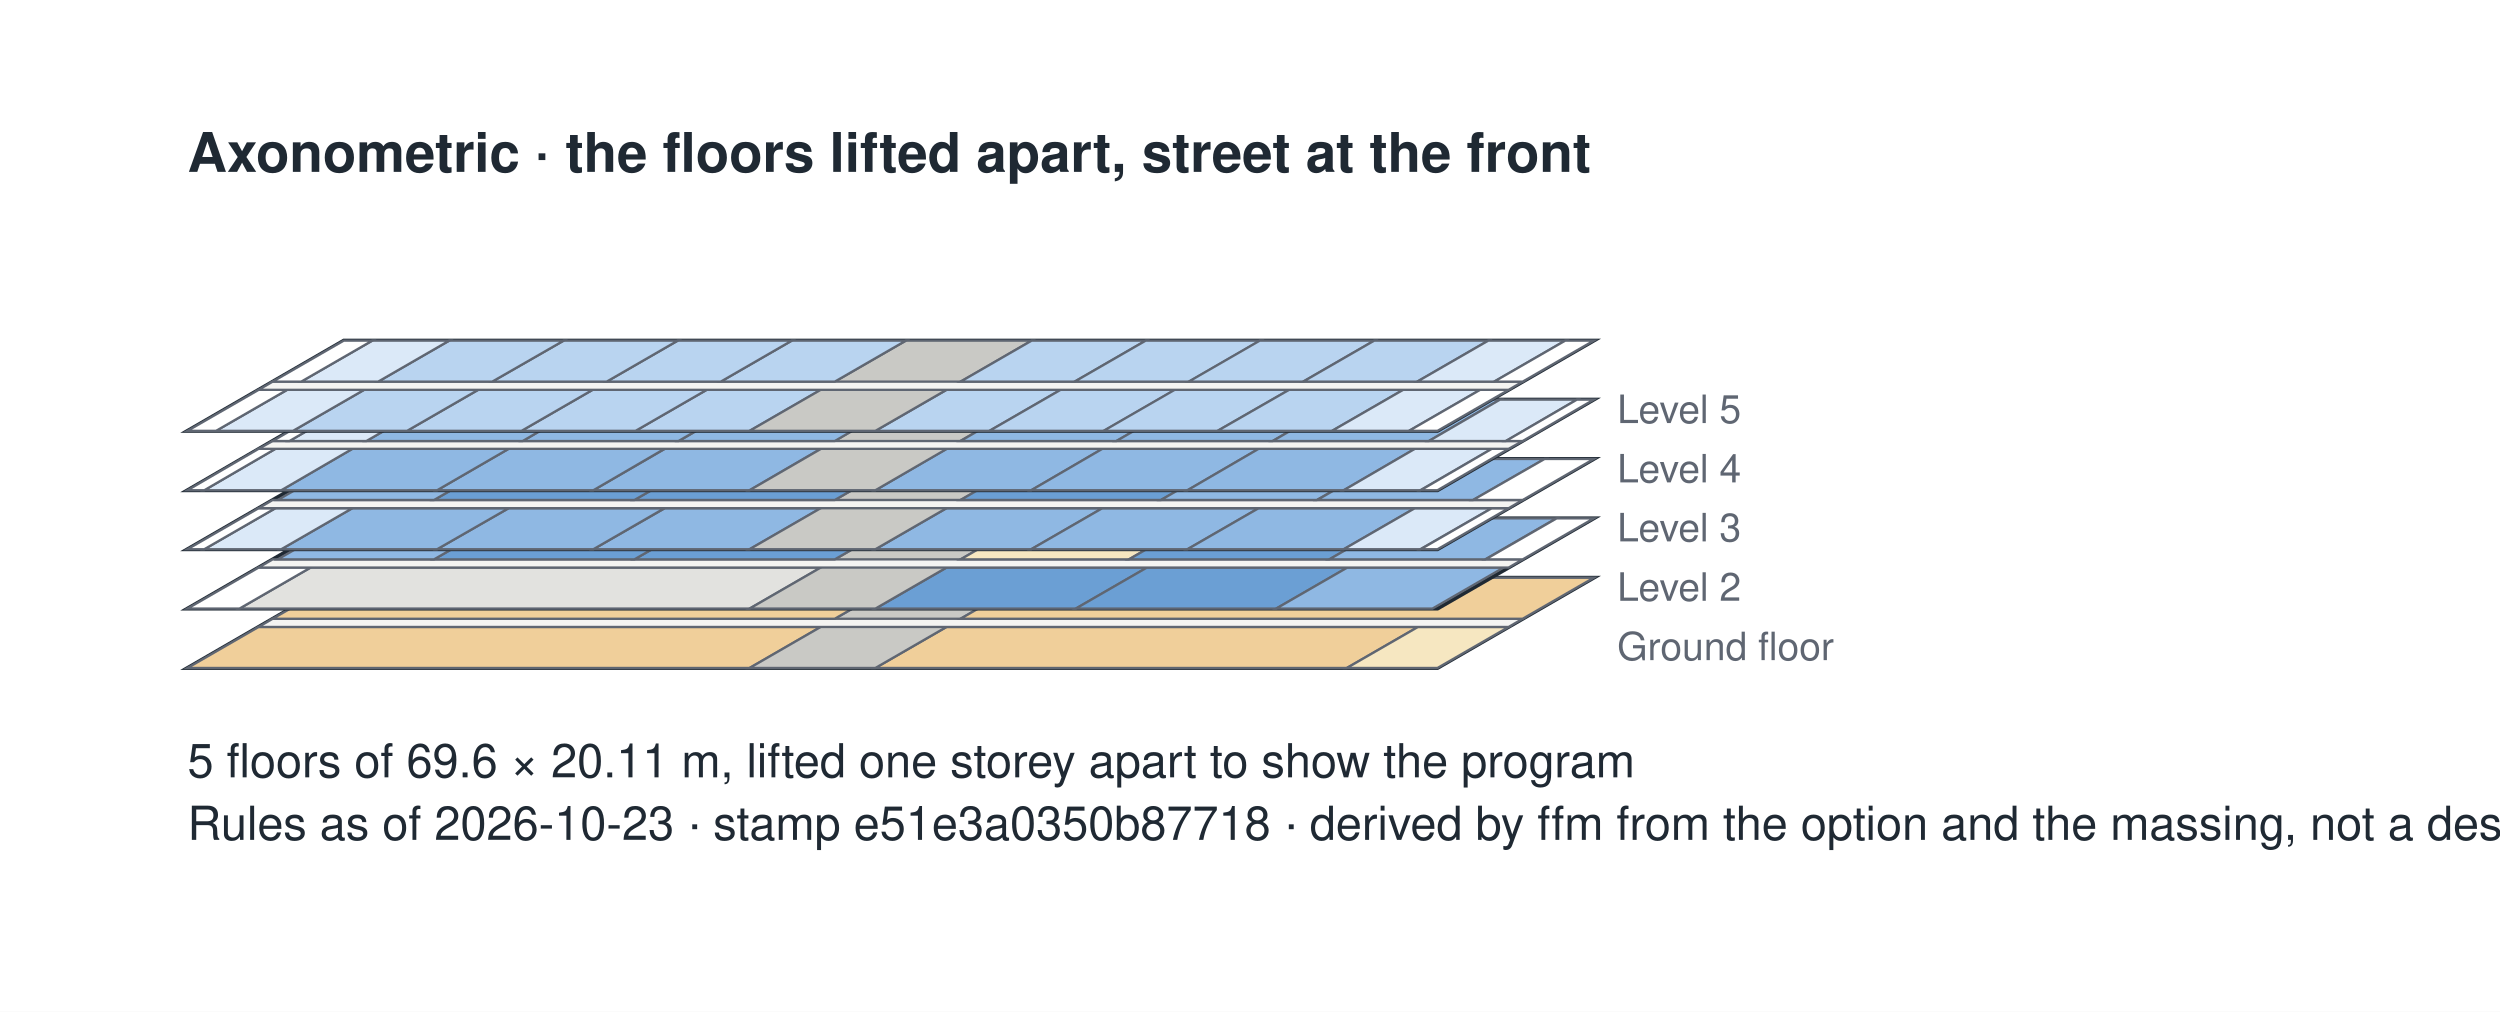
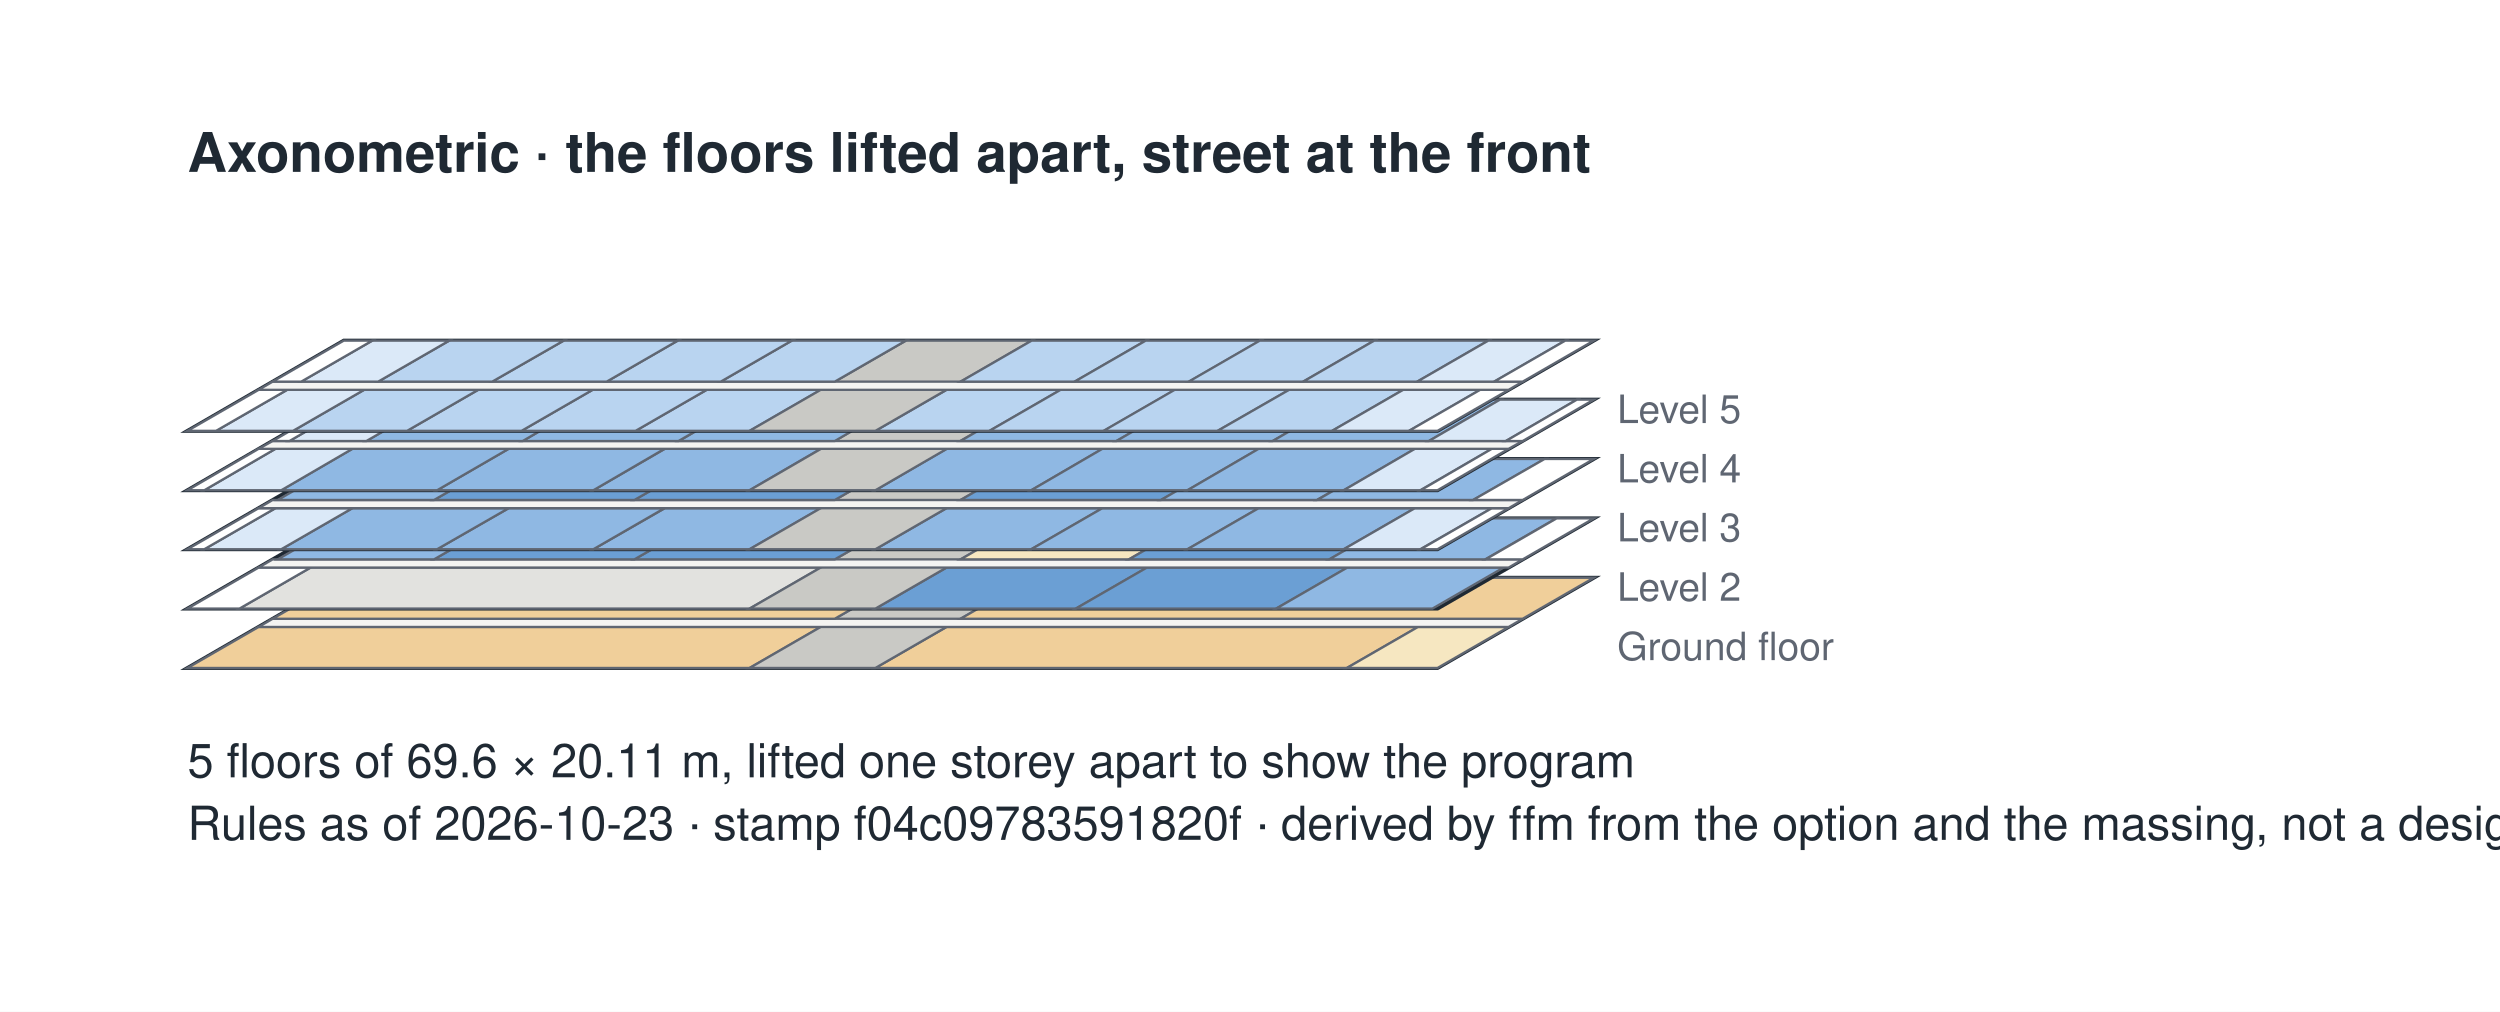
<svg xmlns="http://www.w3.org/2000/svg" width="640" height="259" viewBox="0 0 640 259" font-family="IBM Plex Sans, Helvetica, Arial, sans-serif" font-size="12" fill="#1f2933" role="img" aria-label="Axonometric of the stacked floors">
  <rect width="100%" height="100%" fill="#ffffff" />
  <text x="48" y="44" font-size="14" font-weight="600">Axonometric · the floors lifted apart, street at the front</text>
  <polygon points="88.0,147.9 408.0,147.9 368.0,171.0 48.0,171.0" fill="#f4f4f2" stroke="#1f2933" stroke-width="1" />
  <polygon points="66.2,160.5 210.1,160.5 191.9,171.0 48.0,171.0" fill="#f0cf9a" stroke="#5f6672" stroke-width="0.6" />
  <polygon points="242.3,160.5 363.0,160.5 344.8,171.0 224.1,171.0" fill="#f0cf9a" stroke="#5f6672" stroke-width="0.6" />
  <polygon points="363.0,160.5 386.2,160.5 368.0,171.0 344.8,171.0" fill="#f6e7c1" stroke="#5f6672" stroke-width="0.6" />
  <polygon points="231.9,147.9 264.1,147.9 224.1,171.0 191.9,171.0" fill="#c9c9c5" stroke="#5f6672" stroke-width="0.6" />
  <polygon points="69.8,158.4 389.8,158.4 386.2,160.5 66.2,160.5" fill="#f4f4f2" stroke="#5f6672" stroke-width="0.6" />
  <polygon points="88.0,147.9 231.9,147.9 213.7,158.4 69.8,158.4" fill="#f0cf9a" stroke="#5f6672" stroke-width="0.6" />
  <polygon points="264.1,147.9 408.0,147.9 389.8,158.4 245.9,158.4" fill="#f0cf9a" stroke="#5f6672" stroke-width="0.6" />
  <text x="414.0" y="169.0" font-size="10" fill="#5f6672">Ground floor</text>
  <polygon points="88.0,132.7 408.0,132.7 368.0,155.8 48.0,155.8" fill="#f4f4f2" stroke="#1f2933" stroke-width="1" />
  <polygon points="79.5,145.3 210.1,145.3 191.9,155.8 61.3,155.8" fill="#e2e2df" stroke="#5f6672" stroke-width="0.6" />
  <polygon points="242.3,145.3 293.6,145.3 275.4,155.8 224.1,155.8" fill="#6b9fd4" stroke="#5f6672" stroke-width="0.6" />
  <polygon points="293.6,145.3 344.9,145.3 326.7,155.8 275.4,155.8" fill="#6b9fd4" stroke="#5f6672" stroke-width="0.6" />
  <polygon points="344.9,145.3 384.9,145.3 366.7,155.8 326.7,155.8" fill="#8fb8e3" stroke="#5f6672" stroke-width="0.6" />
  <polygon points="66.2,145.3 79.5,145.3 61.3,155.8 48.0,155.8" fill="#ffffff" stroke="#5f6672" stroke-width="0.6" />
  <polygon points="231.9,132.7 264.1,132.7 224.1,155.8 191.9,155.8" fill="#c9c9c5" stroke="#5f6672" stroke-width="0.6" />
  <polygon points="69.8,143.2 389.8,143.2 386.2,145.3 66.2,145.3" fill="#f4f4f2" stroke="#5f6672" stroke-width="0.6" />
  <polygon points="264.1,132.7 307.2,132.7 289.0,143.2 245.9,143.2" fill="#f6e7c1" stroke="#5f6672" stroke-width="0.6" />
  <polygon points="180.6,132.7 231.9,132.7 213.7,143.2 162.4,143.2" fill="#6b9fd4" stroke="#5f6672" stroke-width="0.6" />
  <polygon points="129.3,132.7 180.6,132.7 162.4,143.2 111.1,143.2" fill="#6b9fd4" stroke="#5f6672" stroke-width="0.6" />
  <polygon points="307.2,132.7 358.5,132.7 340.3,143.2 289.0,143.2" fill="#6b9fd4" stroke="#5f6672" stroke-width="0.6" />
  <polygon points="89.3,132.7 129.3,132.7 111.1,143.2 71.1,143.2" fill="#8fb8e3" stroke="#5f6672" stroke-width="0.6" />
  <polygon points="358.5,132.7 398.4,132.7 380.2,143.2 340.3,143.2" fill="#8fb8e3" stroke="#5f6672" stroke-width="0.6" />
  <polygon points="398.5,132.7 408.0,132.7 389.8,143.2 380.3,143.2" fill="#ffffff" stroke="#5f6672" stroke-width="0.6" />
  <text x="414.0" y="153.8" font-size="10" fill="#5f6672">Level 2</text>
  <polygon points="88.0,117.5 408.0,117.5 368.0,140.6 48.0,140.6" fill="#f4f4f2" stroke="#1f2933" stroke-width="1" />
  <polygon points="170.2,130.1 210.1,130.1 191.9,140.6 151.9,140.6" fill="#8fb8e3" stroke="#5f6672" stroke-width="0.6" />
  <polygon points="130.2,130.1 170.1,130.1 151.9,140.6 111.9,140.6" fill="#8fb8e3" stroke="#5f6672" stroke-width="0.6" />
  <polygon points="90.2,130.1 130.2,130.1 111.9,140.6 72.0,140.6" fill="#8fb8e3" stroke="#5f6672" stroke-width="0.6" />
  <polygon points="242.3,130.1 282.2,130.1 264.0,140.6 224.1,140.6" fill="#8fb8e3" stroke="#5f6672" stroke-width="0.6" />
  <polygon points="282.2,130.1 322.2,130.1 304.0,140.6 264.0,140.6" fill="#8fb8e3" stroke="#5f6672" stroke-width="0.6" />
  <polygon points="322.2,130.1 362.2,130.1 344.0,140.6 304.0,140.6" fill="#8fb8e3" stroke="#5f6672" stroke-width="0.6" />
  <polygon points="70.5,130.1 90.2,130.1 72.0,140.6 52.3,140.6" fill="#dbe9f8" stroke="#5f6672" stroke-width="0.6" />
  <polygon points="362.2,130.1 381.9,130.1 363.6,140.6 344.0,140.6" fill="#dbe9f8" stroke="#5f6672" stroke-width="0.6" />
  <polygon points="66.2,130.1 70.5,130.1 52.3,140.6 48.0,140.6" fill="#ffffff" stroke="#5f6672" stroke-width="0.6" />
  <polygon points="381.9,130.1 386.2,130.1 368.0,140.6 363.7,140.6" fill="#ffffff" stroke="#5f6672" stroke-width="0.6" />
  <polygon points="231.9,117.5 264.1,117.5 224.1,140.6 191.9,140.6" fill="#c9c9c5" stroke="#5f6672" stroke-width="0.6" />
  <polygon points="69.8,128.0 389.8,128.0 386.2,130.1 66.2,130.1" fill="#f4f4f2" stroke="#5f6672" stroke-width="0.6" />
  <polygon points="180.6,117.5 231.9,117.5 213.7,128.0 162.4,128.0" fill="#6b9fd4" stroke="#5f6672" stroke-width="0.6" />
  <polygon points="129.3,117.5 180.6,117.5 162.4,128.0 111.1,128.0" fill="#6b9fd4" stroke="#5f6672" stroke-width="0.6" />
  <polygon points="264.1,117.5 315.4,117.5 297.2,128.0 245.9,128.0" fill="#6b9fd4" stroke="#5f6672" stroke-width="0.6" />
  <polygon points="89.3,117.5 129.3,117.5 111.1,128.0 71.1,128.0" fill="#8fb8e3" stroke="#5f6672" stroke-width="0.6" />
  <polygon points="315.4,117.5 355.4,117.5 337.1,128.0 297.2,128.0" fill="#8fb8e3" stroke="#5f6672" stroke-width="0.6" />
  <polygon points="355.4,117.5 395.4,117.5 377.1,128.0 337.2,128.0" fill="#8fb8e3" stroke="#5f6672" stroke-width="0.6" />
  <polygon points="395.4,117.5 408.0,117.5 389.8,128.0 377.1,128.0" fill="#ffffff" stroke="#5f6672" stroke-width="0.6" />
  <text x="414.0" y="138.6" font-size="10" fill="#5f6672">Level 3</text>
  <polygon points="88.0,102.3 408.0,102.3 368.0,125.5 48.0,125.5" fill="#f4f4f2" stroke="#1f2933" stroke-width="1" />
  <polygon points="170.2,114.9 210.1,114.9 191.9,125.5 151.9,125.5" fill="#8fb8e3" stroke="#5f6672" stroke-width="0.6" />
  <polygon points="130.2,114.9 170.1,114.9 151.9,125.5 111.9,125.5" fill="#8fb8e3" stroke="#5f6672" stroke-width="0.6" />
  <polygon points="90.2,114.9 130.2,114.9 111.9,125.5 72.0,125.5" fill="#8fb8e3" stroke="#5f6672" stroke-width="0.6" />
  <polygon points="242.3,114.9 282.2,114.9 264.0,125.5 224.1,125.5" fill="#8fb8e3" stroke="#5f6672" stroke-width="0.6" />
  <polygon points="282.2,114.9 322.2,114.9 304.0,125.5 264.0,125.5" fill="#8fb8e3" stroke="#5f6672" stroke-width="0.6" />
  <polygon points="322.2,114.9 362.2,114.9 344.0,125.5 304.0,125.5" fill="#8fb8e3" stroke="#5f6672" stroke-width="0.6" />
  <polygon points="70.5,114.9 90.2,114.9 72.0,125.5 52.3,125.5" fill="#dbe9f8" stroke="#5f6672" stroke-width="0.6" />
  <polygon points="362.2,114.9 381.9,114.9 363.6,125.5 344.0,125.5" fill="#dbe9f8" stroke="#5f6672" stroke-width="0.6" />
  <polygon points="66.2,114.9 70.5,114.9 52.3,125.5 48.0,125.5" fill="#ffffff" stroke="#5f6672" stroke-width="0.6" />
  <polygon points="381.9,114.9 386.2,114.9 368.0,125.5 363.7,125.5" fill="#ffffff" stroke="#5f6672" stroke-width="0.6" />
  <polygon points="231.9,102.3 264.1,102.3 224.1,125.5 191.9,125.5" fill="#c9c9c5" stroke="#5f6672" stroke-width="0.6" />
  <polygon points="69.8,112.9 389.8,112.9 386.2,114.9 66.2,114.9" fill="#f4f4f2" stroke="#5f6672" stroke-width="0.6" />
  <polygon points="192.0,102.3 231.9,102.3 213.7,112.9 173.8,112.9" fill="#8fb8e3" stroke="#5f6672" stroke-width="0.6" />
  <polygon points="152.0,102.3 191.9,102.3 173.7,112.9 133.8,112.9" fill="#8fb8e3" stroke="#5f6672" stroke-width="0.6" />
  <polygon points="112.0,102.3 152.0,102.3 133.8,112.9 93.8,112.9" fill="#8fb8e3" stroke="#5f6672" stroke-width="0.6" />
  <polygon points="264.1,102.3 304.1,102.3 285.8,112.9 245.9,112.9" fill="#8fb8e3" stroke="#5f6672" stroke-width="0.6" />
  <polygon points="304.1,102.3 344.0,102.3 325.8,112.9 285.8,112.9" fill="#8fb8e3" stroke="#5f6672" stroke-width="0.6" />
  <polygon points="344.1,102.3 384.0,102.3 365.8,112.9 325.8,112.9" fill="#8fb8e3" stroke="#5f6672" stroke-width="0.6" />
  <polygon points="92.3,102.3 112.0,102.3 93.8,112.9 74.1,112.9" fill="#dbe9f8" stroke="#5f6672" stroke-width="0.6" />
  <polygon points="384.0,102.3 403.7,102.3 385.5,112.9 365.8,112.9" fill="#dbe9f8" stroke="#5f6672" stroke-width="0.6" />
  <polygon points="88.0,102.3 92.3,102.3 74.1,112.9 69.8,112.9" fill="#ffffff" stroke="#5f6672" stroke-width="0.6" />
  <polygon points="403.7,102.3 408.0,102.3 389.8,112.9 385.5,112.9" fill="#ffffff" stroke="#5f6672" stroke-width="0.6" />
  <text x="414.0" y="123.5" font-size="10" fill="#5f6672">Level 4</text>
  <polygon points="88.0,87.2 408.0,87.2 368.0,110.3 48.0,110.3" fill="#f4f4f2" stroke="#1f2933" stroke-width="1" />
  <polygon points="180.9,99.8 210.1,99.8 191.9,110.3 162.7,110.3" fill="#b9d4f0" stroke="#5f6672" stroke-width="0.6" />
  <polygon points="151.7,99.8 180.9,99.8 162.7,110.3 133.5,110.3" fill="#b9d4f0" stroke="#5f6672" stroke-width="0.6" />
  <polygon points="122.4,99.8 151.7,99.8 133.5,110.3 104.2,110.3" fill="#b9d4f0" stroke="#5f6672" stroke-width="0.6" />
  <polygon points="93.2,99.8 122.4,99.8 104.2,110.3 75.0,110.3" fill="#b9d4f0" stroke="#5f6672" stroke-width="0.6" />
  <polygon points="242.3,99.8 271.5,99.8 253.3,110.3 224.1,110.3" fill="#b9d4f0" stroke="#5f6672" stroke-width="0.6" />
  <polygon points="271.5,99.8 300.8,99.8 282.6,110.3 253.3,110.3" fill="#b9d4f0" stroke="#5f6672" stroke-width="0.6" />
  <polygon points="300.7,99.8 330.0,99.8 311.7,110.3 282.5,110.3" fill="#b9d4f0" stroke="#5f6672" stroke-width="0.6" />
  <polygon points="330.0,99.8 359.2,99.8 341.0,110.3 311.7,110.3" fill="#b9d4f0" stroke="#5f6672" stroke-width="0.6" />
  <polygon points="73.5,99.8 93.2,99.8 75.0,110.3 55.3,110.3" fill="#dbe9f8" stroke="#5f6672" stroke-width="0.6" />
  <polygon points="359.2,99.8 378.9,99.8 360.7,110.3 341.0,110.3" fill="#dbe9f8" stroke="#5f6672" stroke-width="0.6" />
  <polygon points="66.2,99.8 73.5,99.8 55.3,110.3 48.0,110.3" fill="#ffffff" stroke="#5f6672" stroke-width="0.6" />
  <polygon points="378.9,99.8 386.2,99.8 368.0,110.3 360.7,110.3" fill="#ffffff" stroke="#5f6672" stroke-width="0.6" />
  <polygon points="231.9,87.2 264.1,87.2 224.1,110.3 191.9,110.3" fill="#c9c9c5" stroke="#5f6672" stroke-width="0.6" />
  <polygon points="69.8,97.7 389.8,97.7 386.2,99.8 66.2,99.8" fill="#f4f4f2" stroke="#5f6672" stroke-width="0.6" />
  <polygon points="202.7,87.2 231.9,87.2 213.7,97.7 184.5,97.7" fill="#b9d4f0" stroke="#5f6672" stroke-width="0.6" />
  <polygon points="173.5,87.2 202.7,87.2 184.5,97.7 155.3,97.7" fill="#b9d4f0" stroke="#5f6672" stroke-width="0.6" />
  <polygon points="144.3,87.2 173.5,87.2 155.3,97.7 126.0,97.7" fill="#b9d4f0" stroke="#5f6672" stroke-width="0.6" />
  <polygon points="115.0,87.2 144.3,87.2 126.0,97.7 96.8,97.7" fill="#b9d4f0" stroke="#5f6672" stroke-width="0.6" />
  <polygon points="264.1,87.2 293.3,87.2 275.1,97.7 245.9,97.7" fill="#b9d4f0" stroke="#5f6672" stroke-width="0.6" />
  <polygon points="293.3,87.2 322.6,87.2 304.4,97.7 275.1,97.7" fill="#b9d4f0" stroke="#5f6672" stroke-width="0.6" />
  <polygon points="322.5,87.2 351.8,87.2 333.6,97.7 304.3,97.7" fill="#b9d4f0" stroke="#5f6672" stroke-width="0.6" />
  <polygon points="351.8,87.2 381.0,87.2 362.8,97.7 333.6,97.7" fill="#b9d4f0" stroke="#5f6672" stroke-width="0.6" />
  <polygon points="95.3,87.2 115.0,87.2 96.8,97.7 77.1,97.7" fill="#dbe9f8" stroke="#5f6672" stroke-width="0.6" />
  <polygon points="381.0,87.2 400.7,87.2 382.5,97.7 362.8,97.7" fill="#dbe9f8" stroke="#5f6672" stroke-width="0.6" />
  <polygon points="88.0,87.2 95.3,87.2 77.1,97.7 69.8,97.7" fill="#ffffff" stroke="#5f6672" stroke-width="0.6" />
  <polygon points="400.7,87.2 408.0,87.2 389.8,97.7 382.5,97.7" fill="#ffffff" stroke="#5f6672" stroke-width="0.6" />
  <text x="414.0" y="108.3" font-size="10" fill="#5f6672">Level 5</text>
  <text x="48.0" y="199.0" fill="#1f2933">5 floors of 69.6 × 20.11 m, lifted one storey apart to show the program</text>
-   <text x="48.0" y="215.0" fill="#1f2933">Rules as of 2026-10-23 · stamp e51e3a0350b87718 · derived by ffm from the option and the massing, not a design</text>
+   <text x="48.0" y="215.0" fill="#1f2933">Rules as of 2026-10-23 · stamp f04c09783591820f · derived by ffm from the option and the massing, not a design</text>
</svg>
